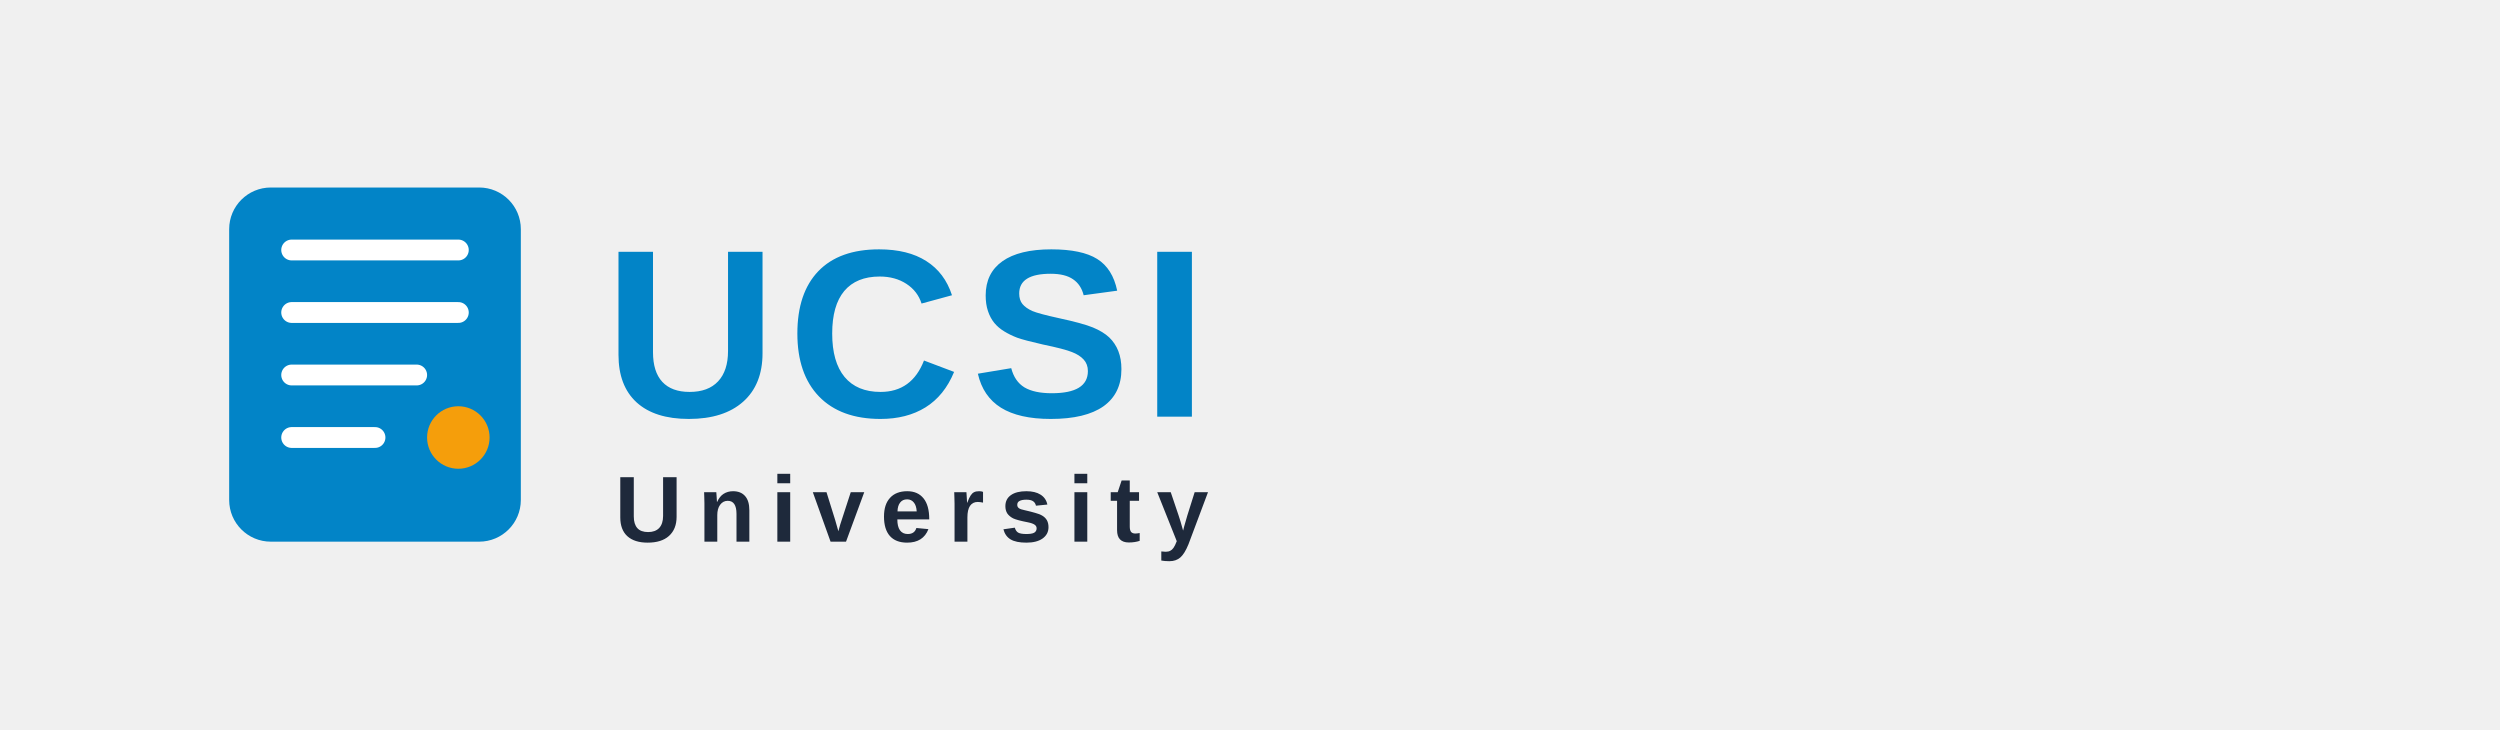
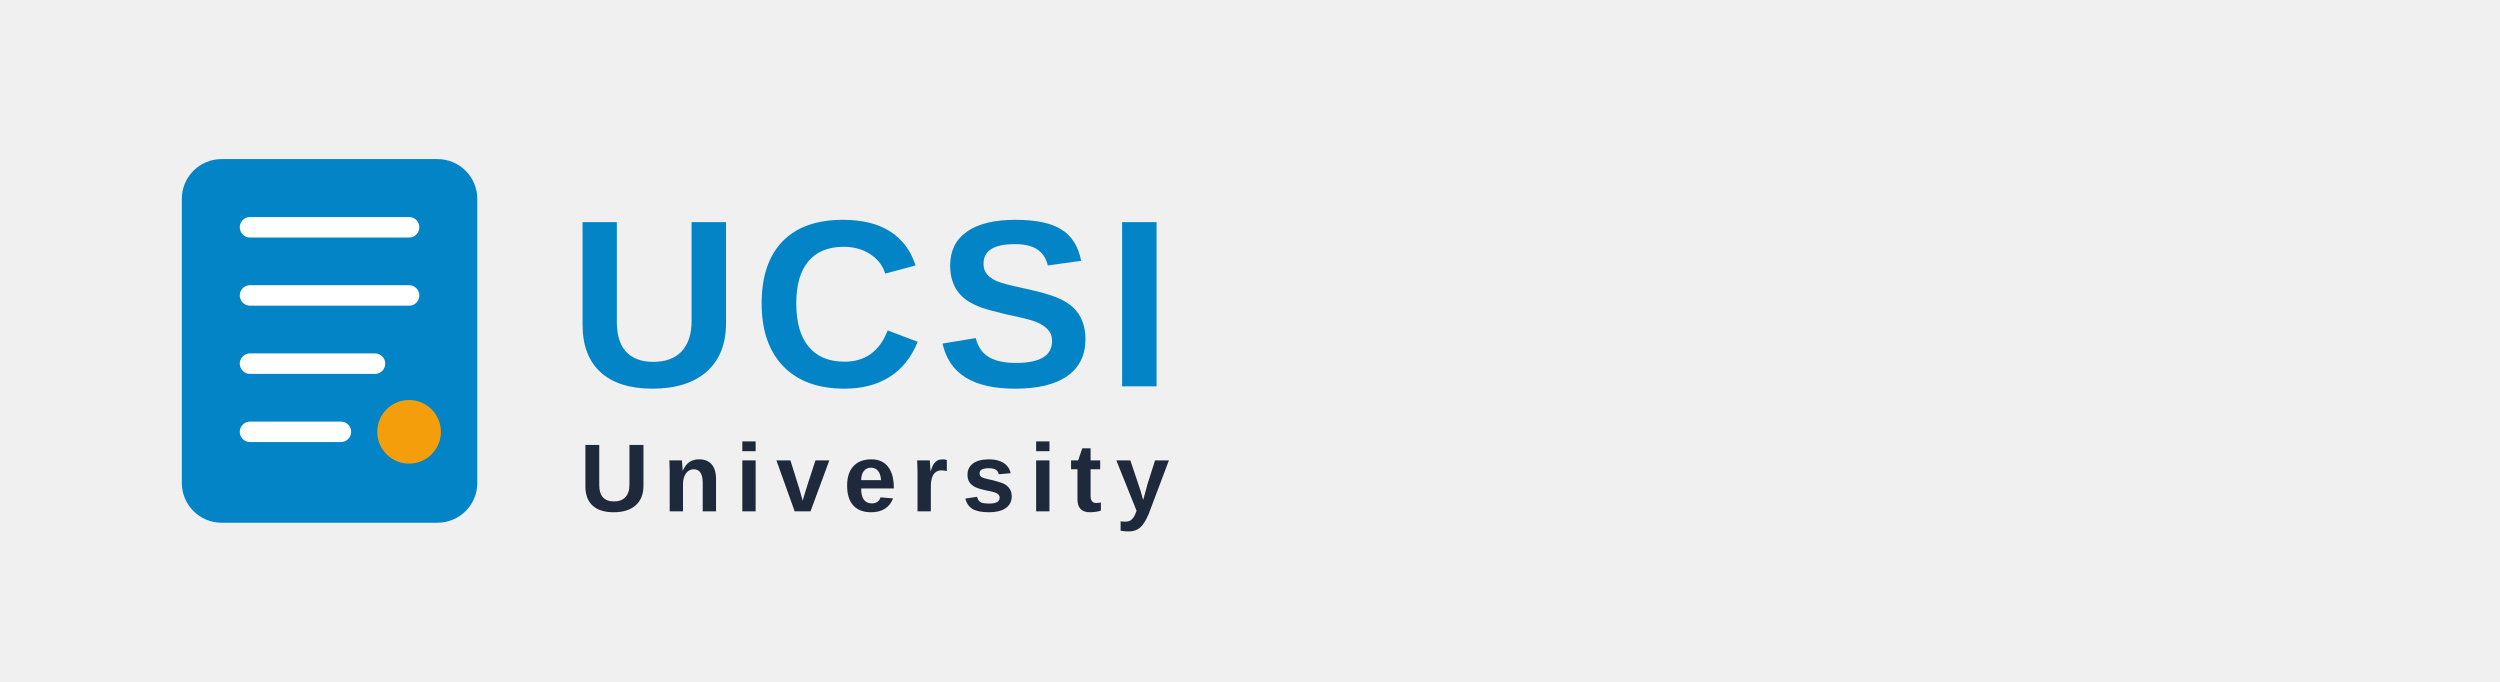
- <svg xmlns="http://www.w3.org/2000/svg" viewBox="0 0 240 70" fill="none">
-   <g transform="translate(10, 8)">
-     <rect x="12" y="10" width="28" height="34" rx="4" fill="#0284C7" />
-     <path d="M18 16 L34 16 M18 22 L34 22 M18 28 L30 28 M18 34 L26 34" stroke="#FFF" stroke-width="2" stroke-linecap="round" />
-     <circle cx="34" cy="34" r="3" fill="#F59E0B" />
-     <text x="48" y="32" font-size="23" font-family="Arial, sans-serif" font-weight="900" fill="#0284C7" letter-spacing="1">UCSI</text>
-     <text x="49" y="44" font-size="9" font-family="Arial, sans-serif" font-weight="800" fill="#1E293B" letter-spacing="1.5">University</text>
+ <svg xmlns="http://www.w3.org/2000/svg" viewBox="0 0 220 60" fill="none">
+   <g transform="translate(8, 6)">
+     <rect x="8" y="8" width="26" height="32" rx="3.5" fill="#0284C7" />
+     <path d="M14 14 L28 14 M14 20 L28 20 M14 26 L25 26 M14 32 L22 32" stroke="#FFFFFF" stroke-width="1.8" stroke-linecap="round" />
+     <circle cx="28" cy="32" r="2.8" fill="#F59E0B" />
+     <text x="42" y="28" font-size="21" font-family="Arial, Helvetica, sans-serif" font-weight="900" fill="#0284C7" letter-spacing="1">UCSI</text>
+     <text x="43" y="39" font-size="8.5" font-family="Arial, Helvetica, sans-serif" font-weight="800" fill="#1E293B" letter-spacing="1.2">University</text>
  </g>
</svg>
